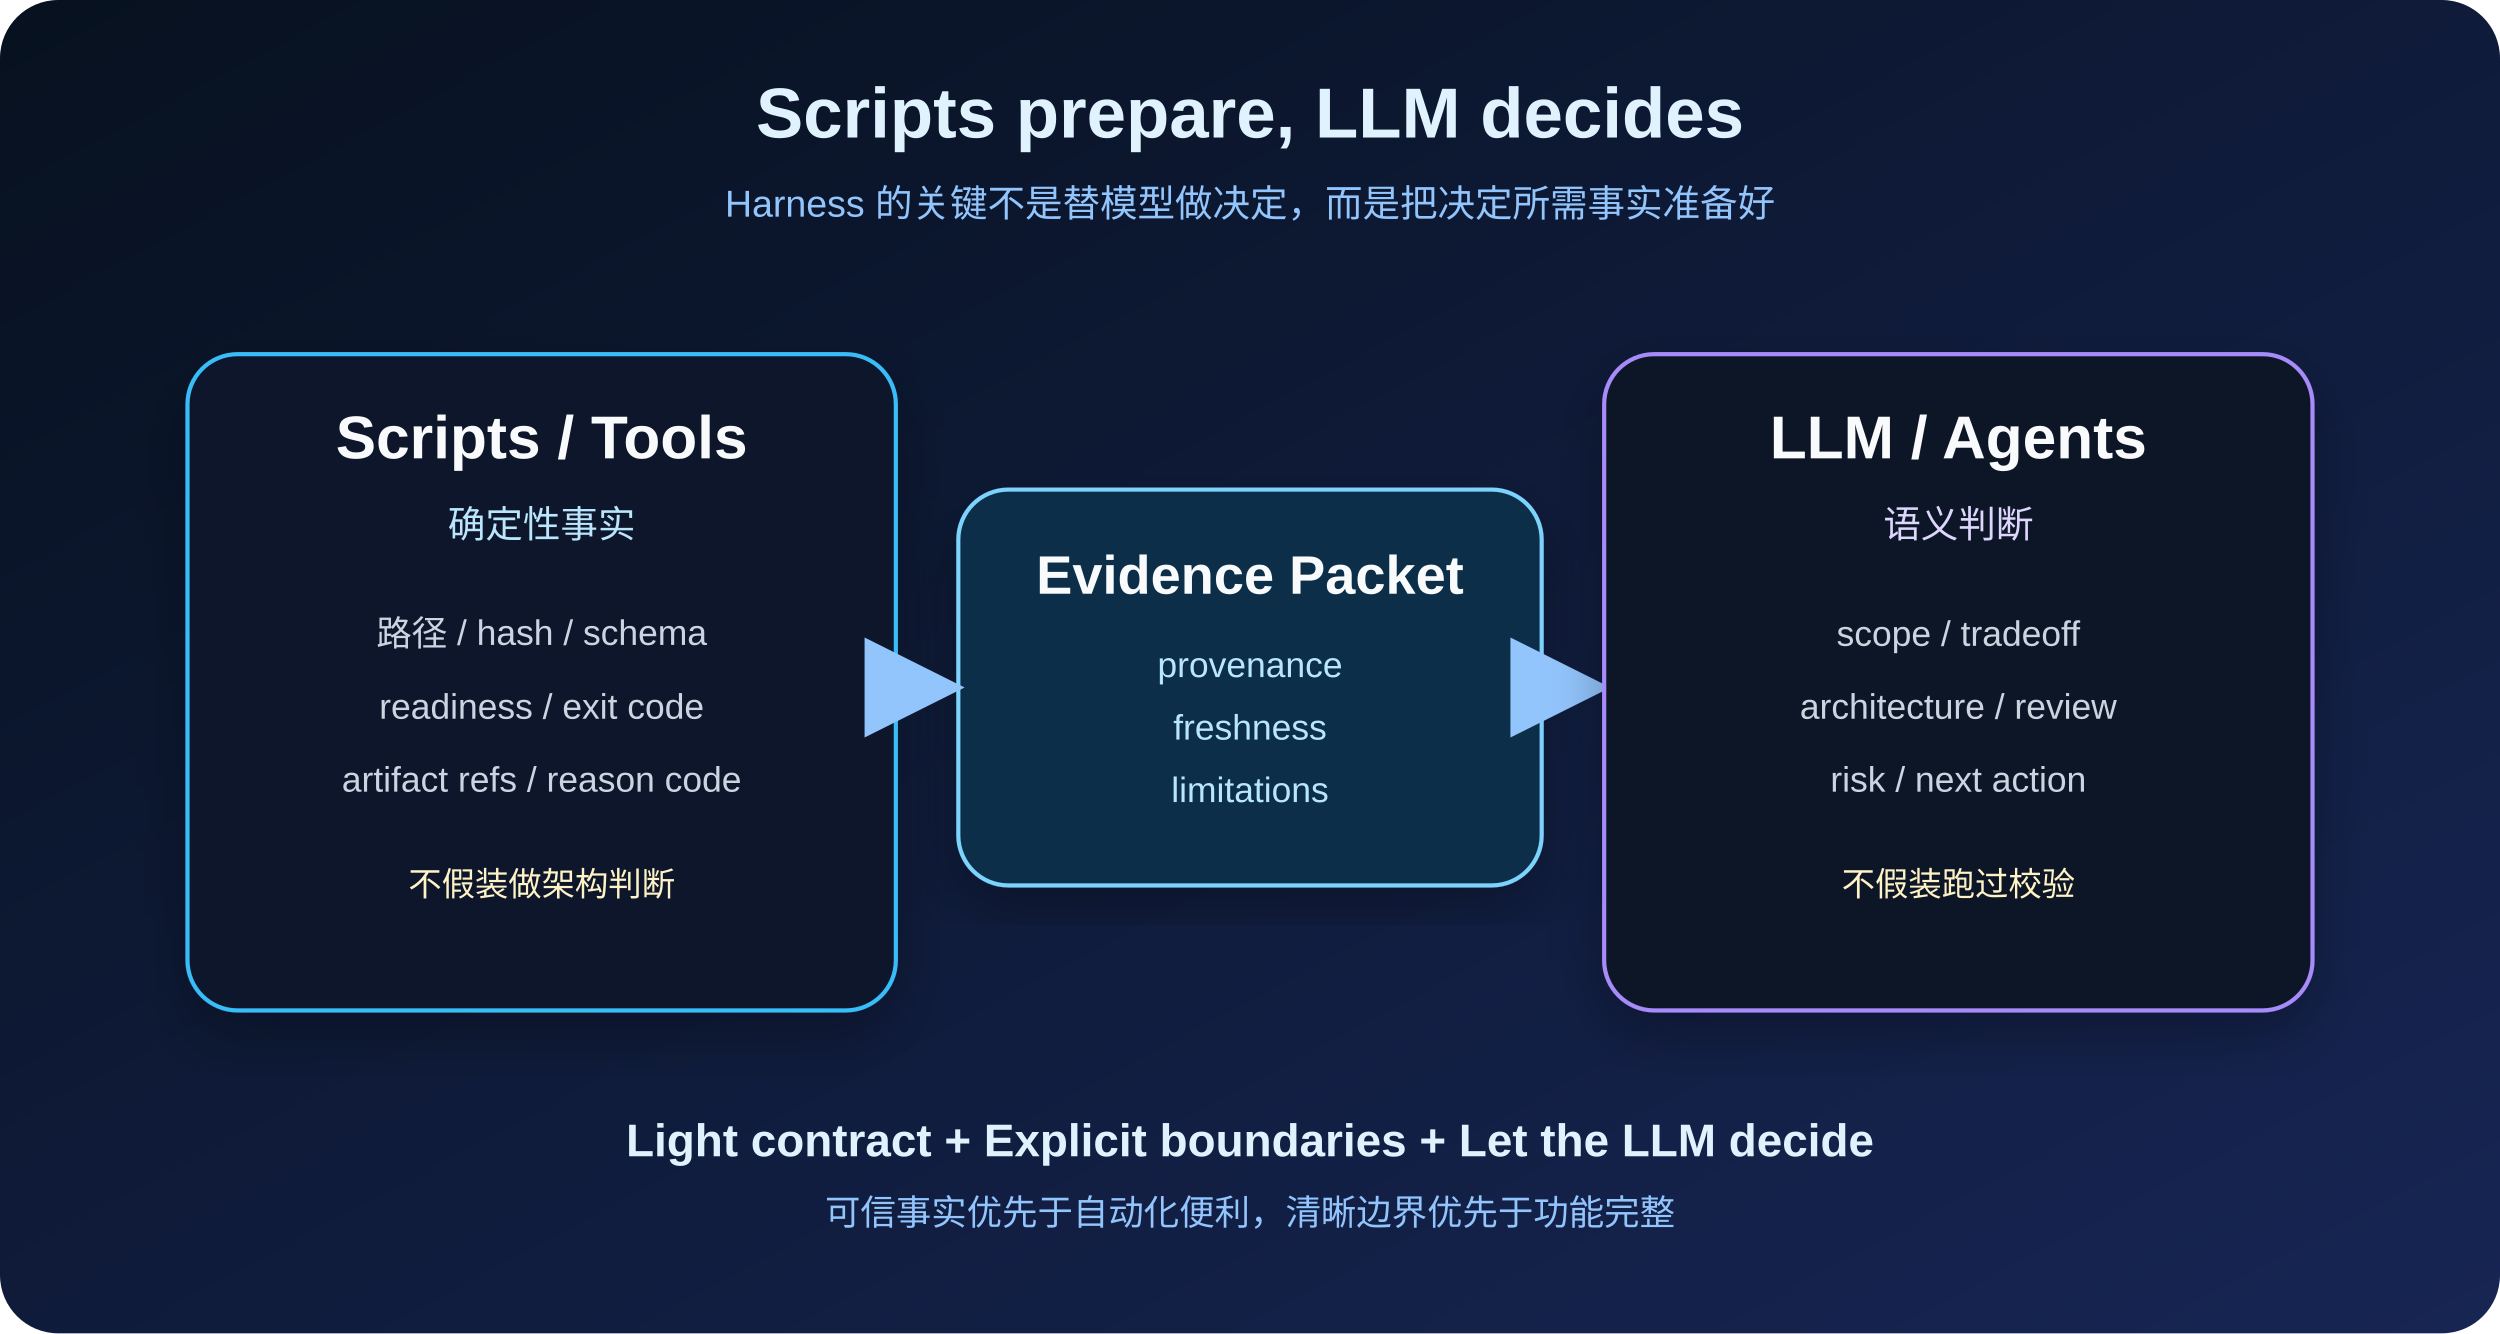
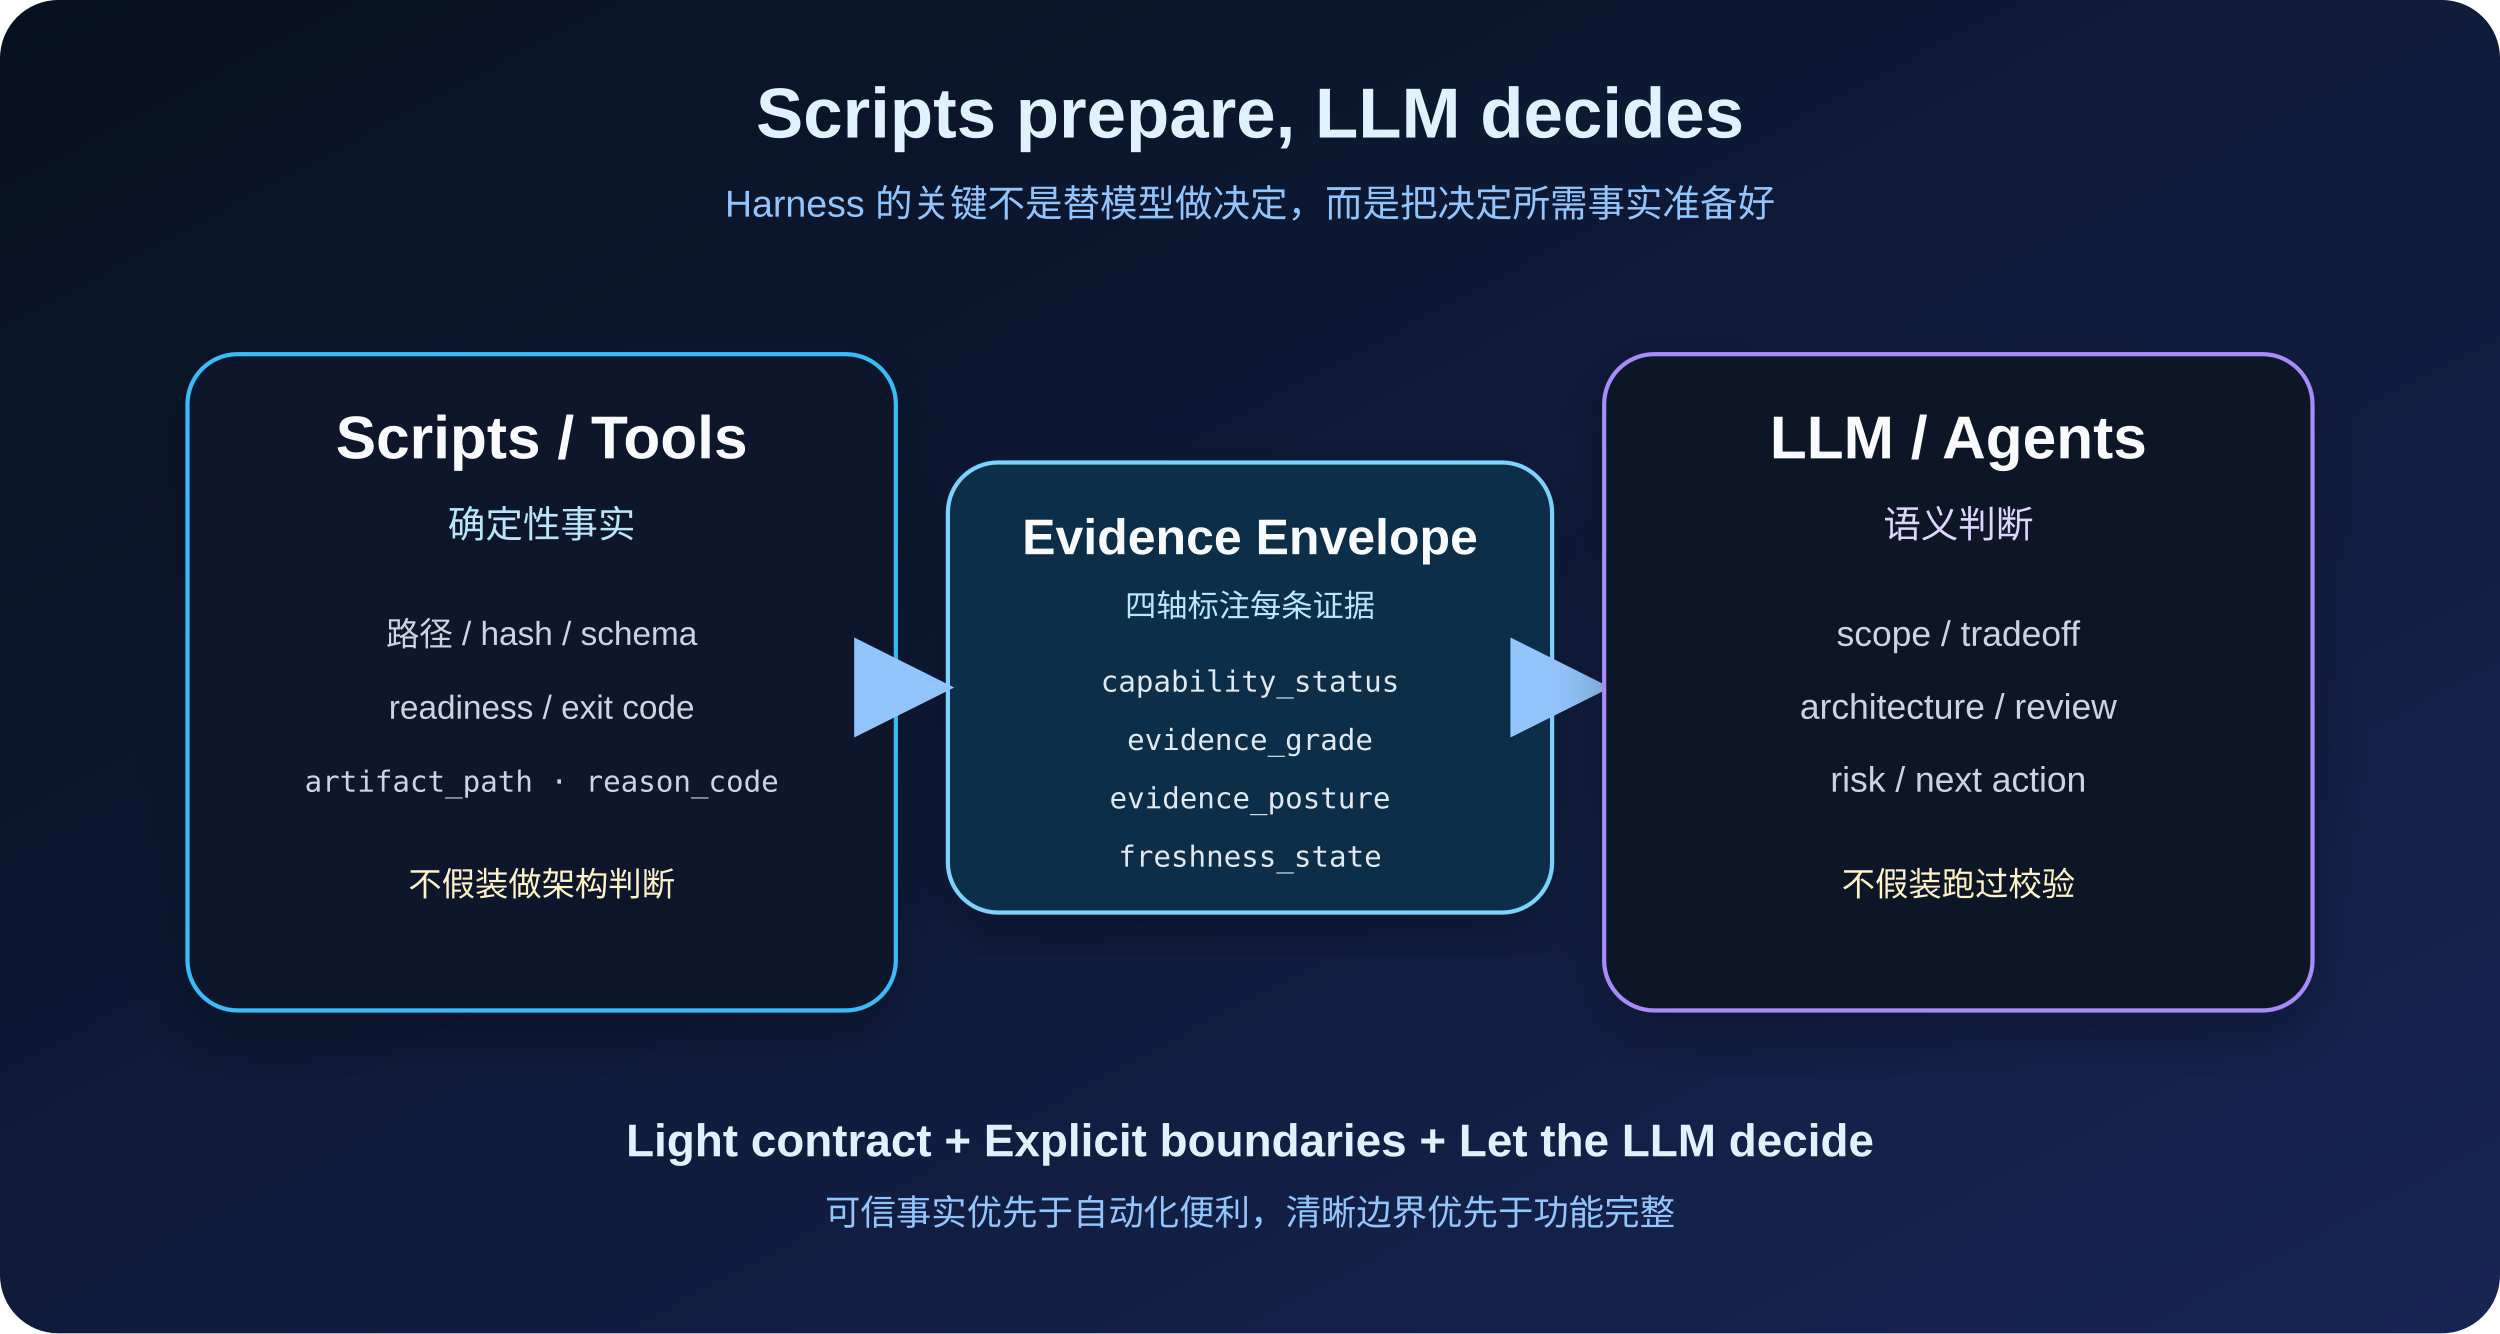
<svg xmlns="http://www.w3.org/2000/svg" width="1200" height="640" viewBox="0 0 1200 640" role="img" aria-labelledby="title desc">
  <defs>
    <linearGradient id="bg" x1="0" y1="0" x2="1" y2="1">
      <stop offset="0" stop-color="#07111f" />
      <stop offset="1" stop-color="#172554" />
    </linearGradient>
    <filter id="shadow" x="-10%" y="-10%" width="120%" height="120%">
      <feDropShadow dx="0" dy="12" stdDeviation="14" flood-color="#000" flood-opacity="0.28" />
    </filter>
    <marker id="arrow" markerWidth="14" markerHeight="14" refX="11" refY="7" orient="auto">
      <path d="M1,1 L13,7 L1,13 Z" fill="#93c5fd" />
    </marker>
  </defs>
  <rect width="1200" height="640" rx="28" fill="url(#bg)" />
  <text x="600" y="66" text-anchor="middle" fill="#e0f2fe" font-size="34" font-family="Arial, 'PingFang SC', sans-serif" font-weight="700">Scripts prepare, LLM decides</text>
  <text x="600" y="104" text-anchor="middle" fill="#93c5fd" font-size="18" font-family="Arial, 'PingFang SC', sans-serif">Harness 的关键不是替模型做决定，而是把决定所需事实准备好</text>
  <g filter="url(#shadow)">
    <rect x="90" y="170" width="340" height="315" rx="24" fill="#0f172a" stroke="#38bdf8" stroke-width="2" />
    <text x="260" y="220" text-anchor="middle" fill="#f8fafc" font-size="29" font-family="Arial, 'PingFang SC', sans-serif" font-weight="700">Scripts / Tools</text>
    <text x="260" y="258" text-anchor="middle" fill="#bae6fd" font-size="18" font-family="Arial, 'PingFang SC', sans-serif">确定性事实</text>
-     <text x="260" y="310" text-anchor="middle" fill="#cbd5e1" font-size="17" font-family="Arial, 'PingFang SC', sans-serif">路径 / hash / schema</text>
-     <text x="260" y="345" text-anchor="middle" fill="#cbd5e1" font-size="17" font-family="Arial, 'PingFang SC', sans-serif">readiness / exit code</text>
-     <text x="260" y="380" text-anchor="middle" fill="#cbd5e1" font-size="17" font-family="Arial, 'PingFang SC', sans-serif">artifact refs / reason code</text>
+     <text x="260" y="310" text-anchor="middle" fill="#cbd5e1" font-size="16" font-family="Arial, 'PingFang SC', sans-serif">路径 / hash / schema</text>
+     <text x="260" y="345" text-anchor="middle" fill="#cbd5e1" font-size="16" font-family="Arial, 'PingFang SC', sans-serif">readiness / exit code</text>
+     <text x="260" y="380" text-anchor="middle" fill="#cbd5e1" font-size="14" font-family="'SF Mono', Menlo, Consolas, monospace">artifact_path · reason_code</text>
    <text x="260" y="430" text-anchor="middle" fill="#fef3c7" font-size="16" font-family="Arial, 'PingFang SC', sans-serif">不假装做架构判断</text>
  </g>
  <g filter="url(#shadow)">
-     <rect x="460" y="235" width="280" height="190" rx="24" fill="#082f49" stroke="#7dd3fc" stroke-width="2" />
-     <text x="600" y="285" text-anchor="middle" fill="#f8fafc" font-size="26" font-family="Arial, 'PingFang SC', sans-serif" font-weight="700">Evidence Packet</text>
-     <text x="600" y="325" text-anchor="middle" fill="#bae6fd" font-size="17" font-family="Arial, 'PingFang SC', sans-serif">provenance</text>
-     <text x="600" y="355" text-anchor="middle" fill="#bae6fd" font-size="17" font-family="Arial, 'PingFang SC', sans-serif">freshness</text>
-     <text x="600" y="385" text-anchor="middle" fill="#bae6fd" font-size="17" font-family="Arial, 'PingFang SC', sans-serif">limitations</text>
+     <rect x="455" y="222" width="290" height="216" rx="24" fill="#082f49" stroke="#7dd3fc" stroke-width="2" />
+     <text x="600" y="266" text-anchor="middle" fill="#f8fafc" font-size="24" font-family="Arial, 'PingFang SC', sans-serif" font-weight="700">Evidence Envelope</text>
+     <text x="600" y="296" text-anchor="middle" fill="#bae6fd" font-size="15" font-family="Arial, 'PingFang SC', sans-serif">四轴标注每条证据</text>
+     <text x="600" y="332" text-anchor="middle" fill="#e2e8f0" font-size="14" font-family="'SF Mono', Menlo, Consolas, monospace">capability_status</text>
+     <text x="600" y="360" text-anchor="middle" fill="#e2e8f0" font-size="14" font-family="'SF Mono', Menlo, Consolas, monospace">evidence_grade</text>
+     <text x="600" y="388" text-anchor="middle" fill="#e2e8f0" font-size="14" font-family="'SF Mono', Menlo, Consolas, monospace">evidence_posture</text>
+     <text x="600" y="416" text-anchor="middle" fill="#e2e8f0" font-size="14" font-family="'SF Mono', Menlo, Consolas, monospace">freshness_state</text>
  </g>
-   <path d="M432 330 H455" stroke="#93c5fd" stroke-width="4" marker-end="url(#arrow)" />
-   <path d="M742 330 H765" stroke="#93c5fd" stroke-width="4" marker-end="url(#arrow)" />
+   <path d="M432 330 H450" stroke="#93c5fd" stroke-width="4" marker-end="url(#arrow)" />
+   <path d="M747 330 H765" stroke="#93c5fd" stroke-width="4" marker-end="url(#arrow)" />
  <g filter="url(#shadow)">
    <rect x="770" y="170" width="340" height="315" rx="24" fill="#111827" stroke="#a78bfa" stroke-width="2" />
    <text x="940" y="220" text-anchor="middle" fill="#f8fafc" font-size="29" font-family="Arial, 'PingFang SC', sans-serif" font-weight="700">LLM / Agents</text>
    <text x="940" y="258" text-anchor="middle" fill="#ddd6fe" font-size="18" font-family="Arial, 'PingFang SC', sans-serif">语义判断</text>
    <text x="940" y="310" text-anchor="middle" fill="#cbd5e1" font-size="17" font-family="Arial, 'PingFang SC', sans-serif">scope / tradeoff</text>
    <text x="940" y="345" text-anchor="middle" fill="#cbd5e1" font-size="17" font-family="Arial, 'PingFang SC', sans-serif">architecture / review</text>
    <text x="940" y="380" text-anchor="middle" fill="#cbd5e1" font-size="17" font-family="Arial, 'PingFang SC', sans-serif">risk / next action</text>
    <text x="940" y="430" text-anchor="middle" fill="#fef3c7" font-size="16" font-family="Arial, 'PingFang SC', sans-serif">不假装跑过校验</text>
  </g>
  <text x="600" y="555" text-anchor="middle" fill="#e0f2fe" font-size="22" font-family="Arial, 'PingFang SC', sans-serif" font-weight="700">Light contract + Explicit boundaries + Let the LLM decide</text>
  <text x="600" y="588" text-anchor="middle" fill="#93c5fd" font-size="17" font-family="Arial, 'PingFang SC', sans-serif">可信事实优先于自动化便利，清晰边界优先于功能完整</text>
</svg>
